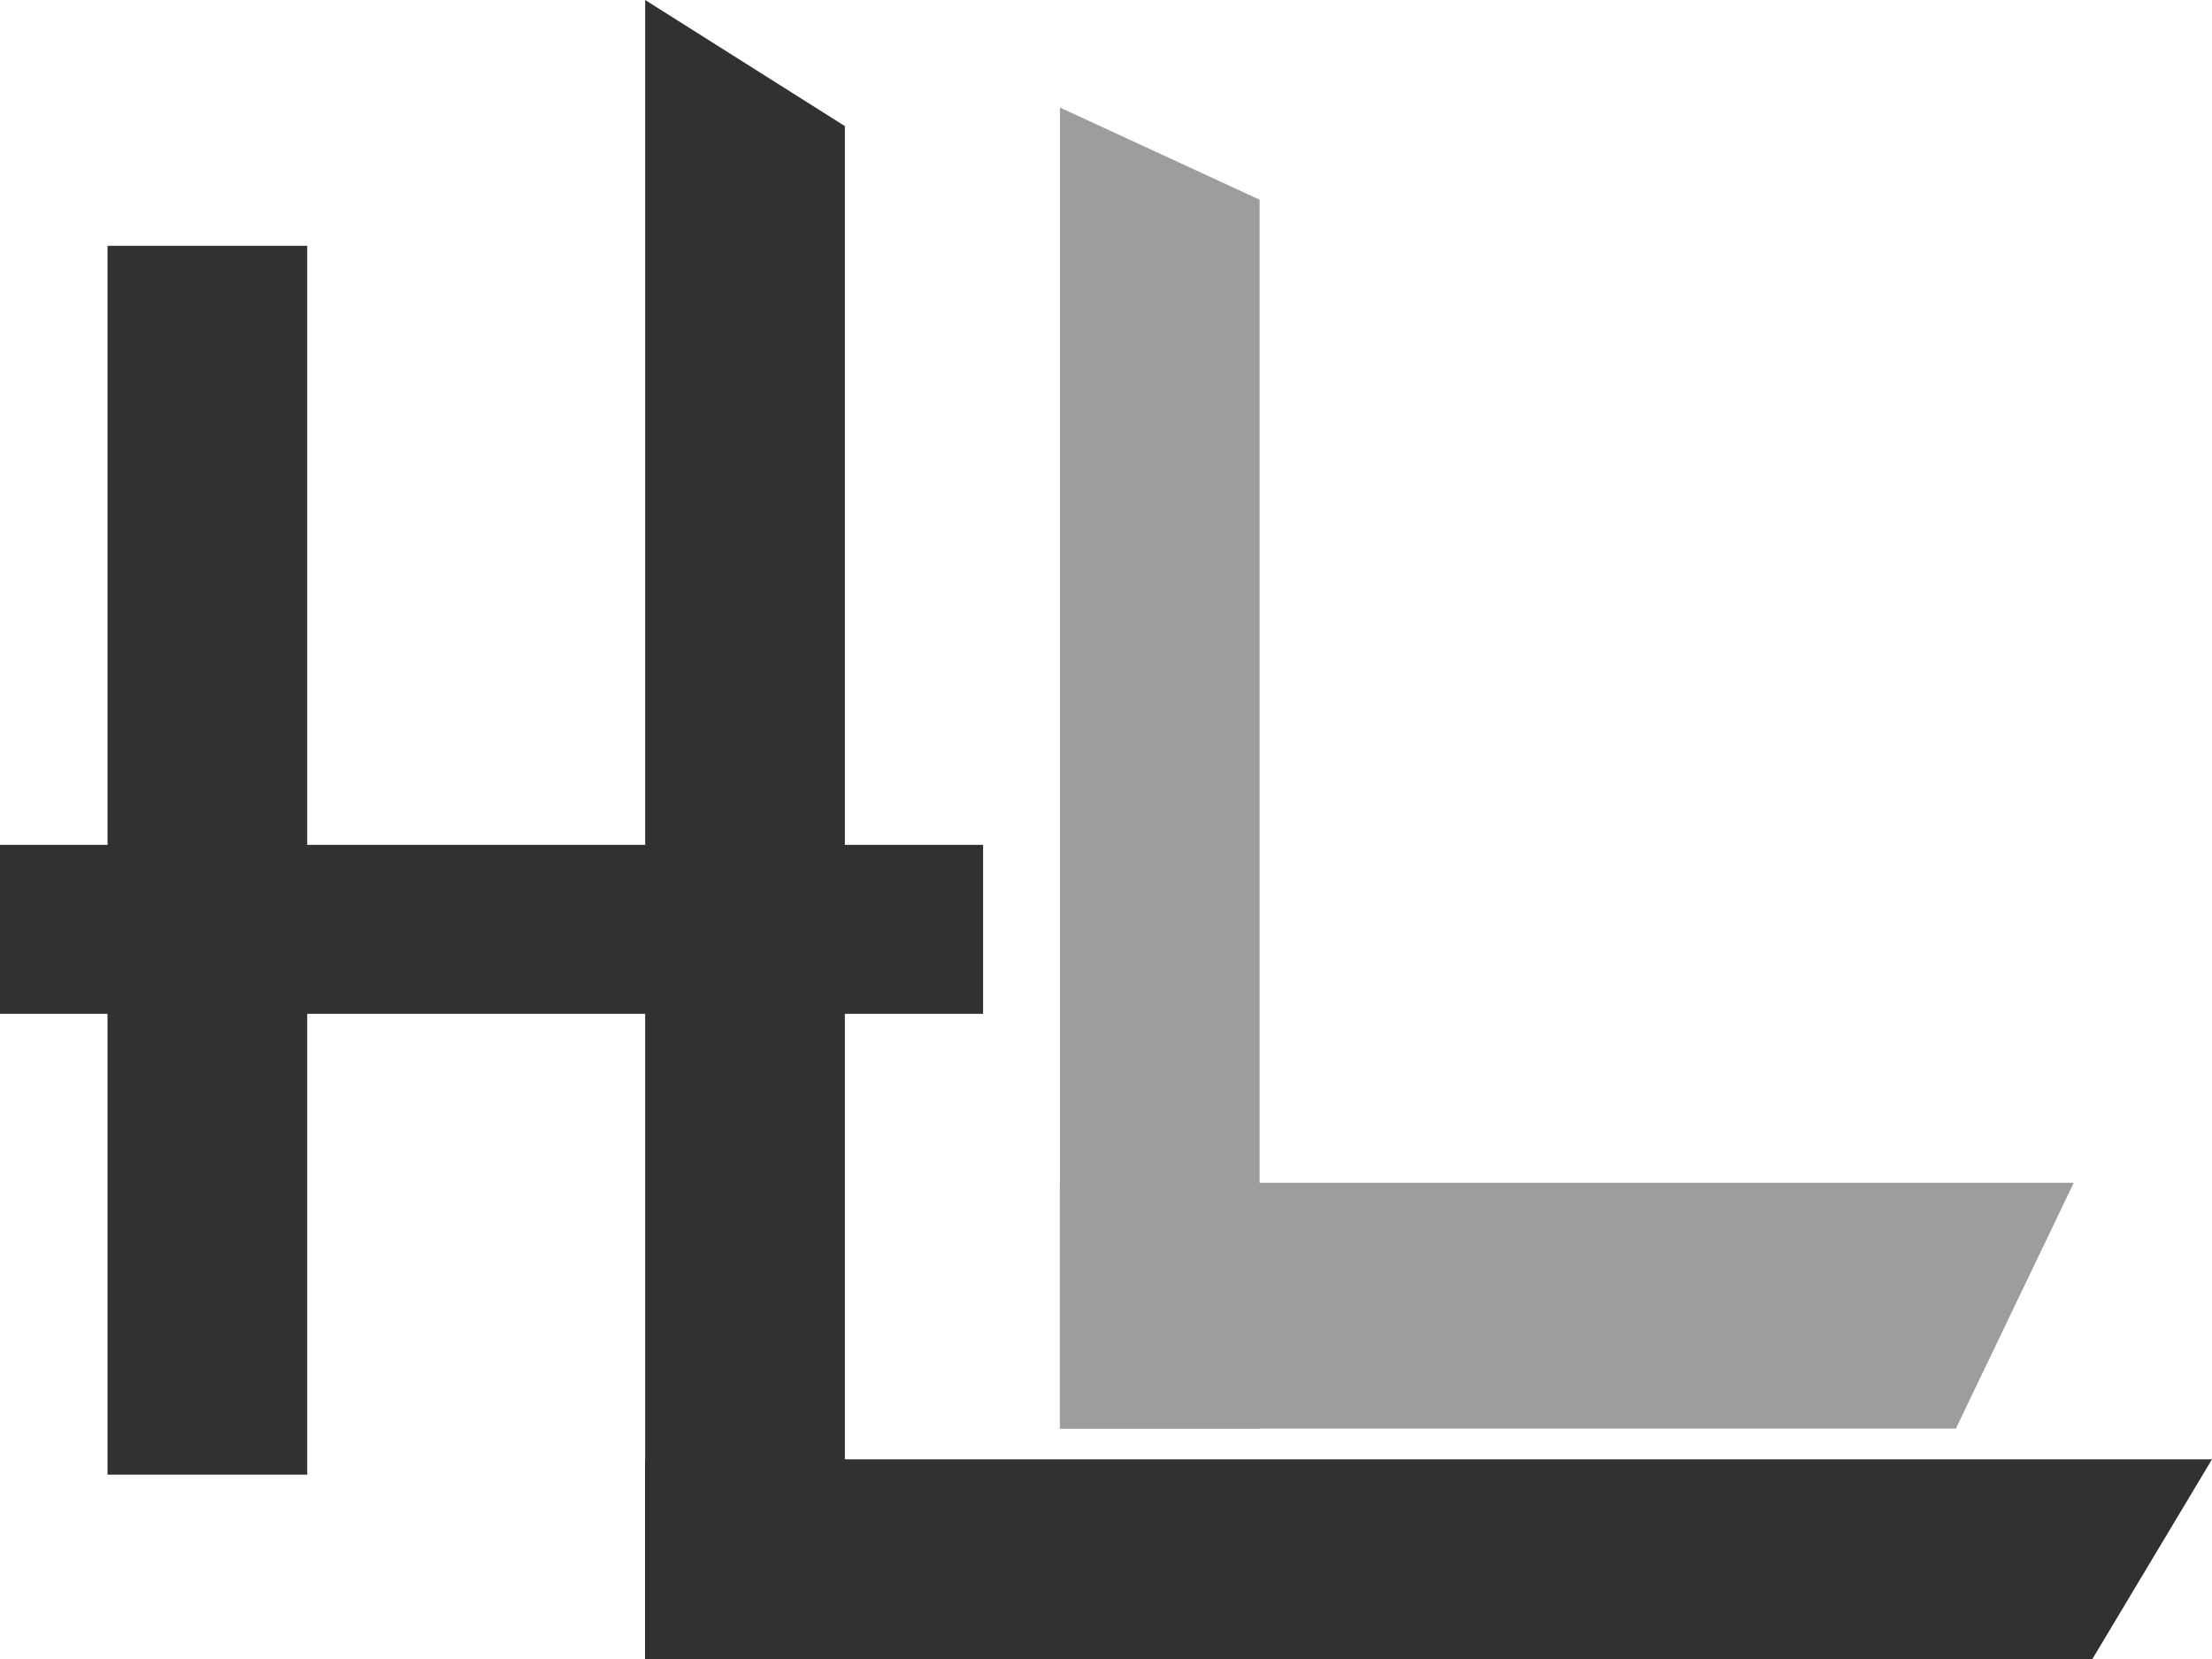
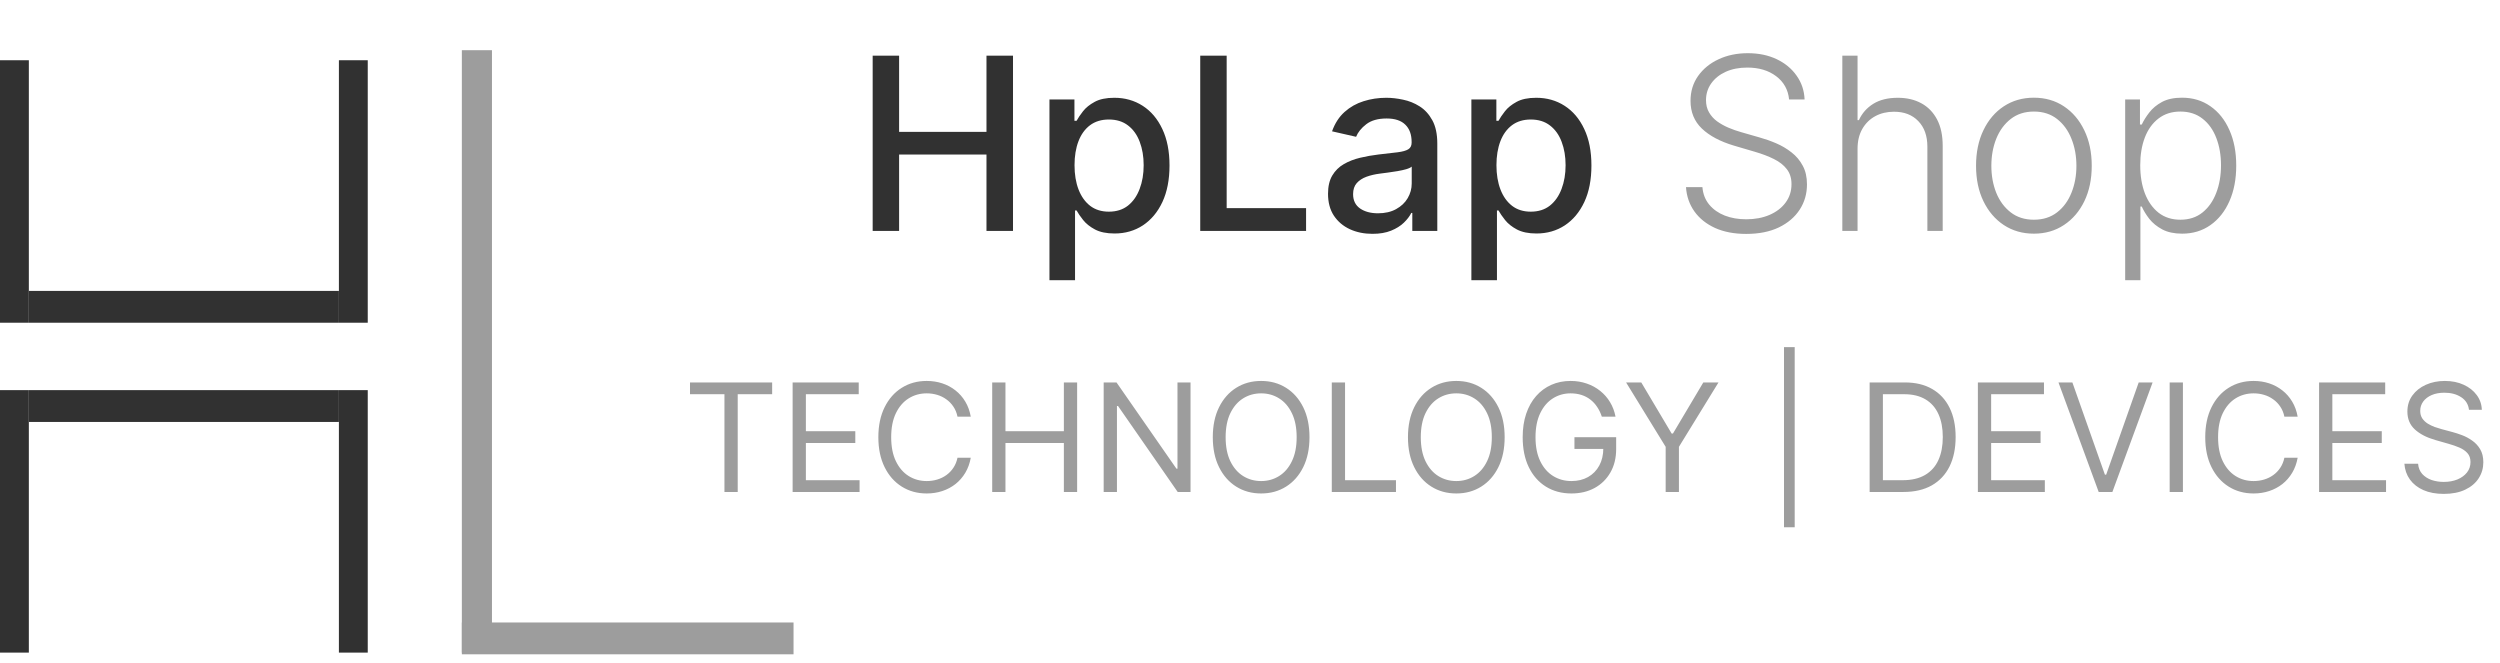
- <svg xmlns="http://www.w3.org/2000/svg" width="144" height="108" viewBox="0 0 144 108" fill="none">
-   <rect x="7" y="16" width="13" height="80" fill="#313131" />
-   <rect x="64" y="55" width="11" height="64" transform="rotate(90 64 55)" fill="#313131" />
-   <path d="M55 108H42V-2.80142e-06L55 8.208V108Z" fill="#313131" />
-   <path d="M42 108V95H144L136.214 108H42Z" fill="#313131" />
-   <path d="M69 93V77H135L127.326 93H69Z" fill="#9D9D9D" />
-   <path d="M69 7L82 13V93H69V7Z" fill="#9D9D9D" />
+ <svg xmlns="http://www.w3.org/2000/svg" width="249" height="66" viewBox="0 0 249 66" fill="none">
+   <rect y="6" width="2.873" height="26.143" fill="#313131" />
+   <rect x="33.755" y="28.974" width="3.169" height="30.882" transform="rotate(90 33.7545 28.974)" fill="#313131" />
+   <rect x="36.627" y="32.143" width="2.873" height="26.143" transform="rotate(180 36.6273 32.1428)" fill="#313131" />
+   <rect x="36.627" y="65" width="2.873" height="26.143" transform="rotate(180 36.6272 65)" fill="#313131" />
+   <rect x="2.873" y="42.026" width="3.169" height="30.882" transform="rotate(-90 2.87268 42.026)" fill="#313131" />
+   <rect y="38.857" width="2.873" height="26.143" fill="#313131" />
+   <rect x="46" y="5" width="3" height="60" fill="#9D9D9D" />
+   <rect x="79.036" y="62" width="3.169" height="33.036" transform="rotate(90 79.0364 62)" fill="#9D9D9D" />
+   <path d="M86.918 23V5.545H89.551V13.131H98.253V5.545H100.895V23H98.253V15.389H89.551V23H86.918ZM104.526 27.909V9.909H107.014V12.031H107.227C107.375 11.758 107.588 11.443 107.866 11.085C108.145 10.727 108.531 10.415 109.026 10.148C109.52 9.875 110.173 9.739 110.986 9.739C112.043 9.739 112.986 10.006 113.815 10.54C114.645 11.074 115.295 11.844 115.767 12.849C116.244 13.855 116.483 15.065 116.483 16.48C116.483 17.895 116.247 19.108 115.776 20.119C115.304 21.125 114.656 21.901 113.832 22.446C113.009 22.986 112.068 23.256 111.011 23.256C110.216 23.256 109.565 23.122 109.06 22.855C108.56 22.588 108.168 22.276 107.884 21.918C107.599 21.56 107.381 21.241 107.227 20.963H107.074V27.909H104.526ZM107.023 16.454C107.023 17.375 107.156 18.182 107.423 18.875C107.69 19.568 108.077 20.111 108.582 20.503C109.088 20.889 109.707 21.082 110.44 21.082C111.202 21.082 111.838 20.881 112.349 20.477C112.861 20.068 113.247 19.514 113.509 18.815C113.776 18.116 113.909 17.329 113.909 16.454C113.909 15.591 113.778 14.815 113.517 14.128C113.261 13.44 112.875 12.898 112.358 12.5C111.847 12.102 111.207 11.903 110.44 11.903C109.702 11.903 109.077 12.094 108.565 12.474C108.06 12.855 107.676 13.386 107.415 14.068C107.153 14.75 107.023 15.546 107.023 16.454ZM119.543 23V5.545H122.176V20.733H130.085V23H119.543ZM136.695 23.29C135.865 23.29 135.115 23.136 134.445 22.829C133.774 22.517 133.243 22.065 132.851 21.474C132.464 20.884 132.271 20.159 132.271 19.301C132.271 18.562 132.413 17.954 132.697 17.477C132.982 17 133.365 16.622 133.848 16.344C134.331 16.065 134.871 15.855 135.467 15.713C136.064 15.571 136.672 15.463 137.291 15.389C138.075 15.298 138.712 15.224 139.2 15.168C139.689 15.105 140.044 15.006 140.266 14.869C140.487 14.733 140.598 14.511 140.598 14.204V14.145C140.598 13.401 140.388 12.824 139.967 12.415C139.553 12.006 138.933 11.801 138.109 11.801C137.251 11.801 136.575 11.992 136.081 12.372C135.592 12.747 135.254 13.165 135.067 13.625L132.672 13.079C132.956 12.284 133.371 11.642 133.916 11.153C134.467 10.659 135.101 10.301 135.817 10.079C136.533 9.852 137.286 9.739 138.075 9.739C138.598 9.739 139.152 9.801 139.737 9.926C140.328 10.046 140.879 10.267 141.391 10.591C141.908 10.915 142.331 11.378 142.661 11.98C142.99 12.577 143.155 13.352 143.155 14.307V23H140.666V21.21H140.564C140.399 21.54 140.152 21.864 139.822 22.182C139.493 22.5 139.07 22.764 138.553 22.974C138.036 23.185 137.416 23.29 136.695 23.29ZM137.249 21.244C137.953 21.244 138.555 21.105 139.055 20.827C139.561 20.548 139.945 20.185 140.206 19.736C140.473 19.281 140.607 18.796 140.607 18.278V16.591C140.516 16.682 140.339 16.767 140.078 16.847C139.822 16.921 139.53 16.986 139.2 17.043C138.871 17.094 138.55 17.142 138.237 17.188C137.925 17.227 137.663 17.261 137.453 17.29C136.959 17.352 136.507 17.457 136.098 17.605C135.695 17.753 135.371 17.966 135.126 18.244C134.888 18.517 134.768 18.881 134.768 19.335C134.768 19.966 135.001 20.443 135.467 20.767C135.933 21.085 136.527 21.244 137.249 21.244ZM146.549 27.909V9.909H149.038V12.031H149.251C149.398 11.758 149.612 11.443 149.89 11.085C150.168 10.727 150.555 10.415 151.049 10.148C151.543 9.875 152.197 9.739 153.009 9.739C154.066 9.739 155.009 10.006 155.839 10.54C156.668 11.074 157.319 11.844 157.79 12.849C158.268 13.855 158.506 15.065 158.506 16.48C158.506 17.895 158.271 19.108 157.799 20.119C157.327 21.125 156.68 21.901 155.856 22.446C155.032 22.986 154.092 23.256 153.035 23.256C152.239 23.256 151.589 23.122 151.083 22.855C150.583 22.588 150.191 22.276 149.907 21.918C149.623 21.56 149.404 21.241 149.251 20.963H149.097V27.909H146.549ZM149.046 16.454C149.046 17.375 149.18 18.182 149.447 18.875C149.714 19.568 150.1 20.111 150.606 20.503C151.112 20.889 151.731 21.082 152.464 21.082C153.225 21.082 153.862 20.881 154.373 20.477C154.884 20.068 155.271 19.514 155.532 18.815C155.799 18.116 155.933 17.329 155.933 16.454C155.933 15.591 155.802 14.815 155.54 14.128C155.285 13.44 154.898 12.898 154.381 12.5C153.87 12.102 153.231 11.903 152.464 11.903C151.725 11.903 151.1 12.094 150.589 12.474C150.083 12.855 149.7 13.386 149.438 14.068C149.177 14.75 149.046 15.546 149.046 16.454Z" fill="#313131" />
+   <path d="M178.194 9.909C178.097 8.938 177.668 8.165 176.907 7.591C176.146 7.017 175.188 6.73 174.035 6.73C173.222 6.73 172.506 6.869 171.887 7.148C171.273 7.426 170.79 7.812 170.438 8.307C170.092 8.795 169.918 9.352 169.918 9.977C169.918 10.438 170.018 10.841 170.217 11.188C170.415 11.534 170.683 11.832 171.018 12.082C171.359 12.327 171.734 12.537 172.143 12.713C172.558 12.889 172.975 13.037 173.396 13.156L175.237 13.685C175.793 13.838 176.35 14.034 176.907 14.273C177.464 14.511 177.972 14.812 178.433 15.176C178.898 15.534 179.271 15.974 179.549 16.497C179.833 17.014 179.975 17.636 179.975 18.364C179.975 19.296 179.734 20.134 179.251 20.878C178.768 21.622 178.075 22.213 177.171 22.651C176.268 23.082 175.185 23.298 173.924 23.298C172.737 23.298 171.705 23.102 170.83 22.71C169.955 22.312 169.268 21.764 168.768 21.065C168.268 20.366 167.987 19.557 167.924 18.636H169.56C169.617 19.324 169.844 19.906 170.242 20.384C170.64 20.861 171.157 21.224 171.793 21.474C172.43 21.719 173.14 21.841 173.924 21.841C174.793 21.841 175.566 21.696 176.242 21.406C176.924 21.111 177.458 20.702 177.844 20.179C178.237 19.651 178.433 19.037 178.433 18.338C178.433 17.747 178.279 17.253 177.972 16.855C177.665 16.452 177.237 16.114 176.685 15.841C176.14 15.568 175.506 15.327 174.785 15.117L172.697 14.503C171.327 14.094 170.265 13.528 169.509 12.807C168.754 12.085 168.376 11.165 168.376 10.046C168.376 9.108 168.626 8.284 169.126 7.574C169.631 6.858 170.313 6.301 171.171 5.903C172.035 5.5 173.004 5.298 174.077 5.298C175.163 5.298 176.123 5.497 176.958 5.895C177.793 6.293 178.455 6.841 178.944 7.54C179.438 8.233 179.702 9.023 179.737 9.909H178.194ZM185.012 14.818V23H183.495V5.545H185.012V11.963H185.148C185.455 11.287 185.93 10.747 186.572 10.344C187.219 9.94 188.038 9.739 189.026 9.739C189.913 9.739 190.691 9.92 191.362 10.284C192.032 10.648 192.555 11.185 192.93 11.895C193.305 12.605 193.492 13.48 193.492 14.52V23H191.967V14.614C191.967 13.534 191.665 12.685 191.063 12.065C190.467 11.44 189.66 11.128 188.643 11.128C187.944 11.128 187.322 11.276 186.776 11.571C186.231 11.867 185.799 12.293 185.481 12.849C185.168 13.401 185.012 14.057 185.012 14.818ZM202.575 23.273C201.445 23.273 200.445 22.986 199.575 22.412C198.712 21.838 198.036 21.046 197.547 20.034C197.058 19.017 196.814 17.844 196.814 16.514C196.814 15.173 197.058 13.994 197.547 12.977C198.036 11.954 198.712 11.159 199.575 10.591C200.445 10.017 201.445 9.73 202.575 9.73C203.706 9.73 204.703 10.017 205.567 10.591C206.43 11.165 207.107 11.96 207.595 12.977C208.089 13.994 208.337 15.173 208.337 16.514C208.337 17.844 208.092 19.017 207.604 20.034C207.115 21.046 206.436 21.838 205.567 22.412C204.703 22.986 203.706 23.273 202.575 23.273ZM202.575 21.884C203.484 21.884 204.254 21.639 204.885 21.151C205.516 20.662 205.993 20.011 206.317 19.199C206.646 18.386 206.811 17.491 206.811 16.514C206.811 15.537 206.646 14.639 206.317 13.821C205.993 13.003 205.516 12.347 204.885 11.852C204.254 11.358 203.484 11.111 202.575 11.111C201.672 11.111 200.902 11.358 200.266 11.852C199.635 12.347 199.155 13.003 198.825 13.821C198.501 14.639 198.339 15.537 198.339 16.514C198.339 17.491 198.501 18.386 198.825 19.199C199.155 20.011 199.635 20.662 200.266 21.151C200.896 21.639 201.666 21.884 202.575 21.884ZM211.667 27.909V9.909H213.141V12.406H213.32C213.502 12.014 213.752 11.614 214.07 11.204C214.388 10.79 214.809 10.44 215.332 10.156C215.86 9.872 216.525 9.73 217.326 9.73C218.406 9.73 219.349 10.014 220.156 10.582C220.968 11.145 221.599 11.935 222.048 12.952C222.502 13.963 222.729 15.142 222.729 16.489C222.729 17.841 222.502 19.026 222.048 20.043C221.599 21.06 220.968 21.852 220.156 22.421C219.349 22.989 218.411 23.273 217.343 23.273C216.553 23.273 215.891 23.131 215.357 22.847C214.829 22.562 214.4 22.213 214.07 21.798C213.746 21.378 213.496 20.969 213.32 20.571H213.184V27.909H211.667ZM213.167 16.463C213.167 17.52 213.323 18.457 213.636 19.276C213.954 20.088 214.408 20.727 214.999 21.193C215.596 21.653 216.317 21.884 217.164 21.884C218.033 21.884 218.766 21.645 219.363 21.168C219.965 20.685 220.423 20.034 220.735 19.216C221.053 18.398 221.212 17.48 221.212 16.463C221.212 15.457 221.056 14.551 220.744 13.744C220.437 12.938 219.982 12.298 219.38 11.827C218.778 11.349 218.039 11.111 217.164 11.111C216.312 11.111 215.587 11.341 214.991 11.801C214.394 12.256 213.94 12.886 213.627 13.693C213.32 14.494 213.167 15.418 213.167 16.463Z" fill="#9D9D9D" />
+   <path d="M68.724 39.263V38.091H76.906V39.263H73.476V49H72.155V39.263H68.724ZM78.945 49V38.091H85.529V39.263H80.266V42.949H85.188V44.121H80.266V47.828H85.614V49H78.945ZM96.688 41.5H95.367C95.289 41.12 95.152 40.786 94.957 40.499C94.765 40.211 94.531 39.969 94.254 39.774C93.981 39.575 93.677 39.426 93.343 39.327C93.009 39.227 92.661 39.178 92.299 39.178C91.639 39.178 91.04 39.344 90.504 39.678C89.971 40.012 89.547 40.504 89.231 41.154C88.918 41.804 88.762 42.601 88.762 43.545C88.762 44.49 88.918 45.287 89.231 45.937C89.547 46.587 89.971 47.079 90.504 47.413C91.04 47.746 91.639 47.913 92.299 47.913C92.661 47.913 93.009 47.864 93.343 47.764C93.677 47.665 93.981 47.517 94.254 47.322C94.531 47.123 94.765 46.88 94.957 46.592C95.152 46.301 95.289 45.967 95.367 45.591H96.688C96.589 46.148 96.408 46.647 96.145 47.088C95.882 47.528 95.555 47.903 95.165 48.212C94.774 48.517 94.336 48.75 93.849 48.909C93.366 49.069 92.85 49.149 92.299 49.149C91.369 49.149 90.541 48.922 89.817 48.467C89.092 48.013 88.522 47.367 88.107 46.528C87.692 45.69 87.484 44.696 87.484 43.545C87.484 42.395 87.692 41.401 88.107 40.562C88.522 39.724 89.092 39.078 89.817 38.624C90.541 38.169 91.369 37.942 92.299 37.942C92.85 37.942 93.366 38.022 93.849 38.181C94.336 38.341 94.774 38.576 95.165 38.885C95.555 39.19 95.882 39.563 96.145 40.003C96.408 40.44 96.589 40.939 96.688 41.5ZM98.823 49V38.091H100.144V42.949H105.961V38.091H107.282V49H105.961V44.121H100.144V49H98.823ZM118.577 38.091V49H117.299L111.354 40.435H111.248V49H109.926V38.091H111.205L117.171 46.678H117.277V38.091H118.577ZM130.425 43.545C130.425 44.696 130.217 45.69 129.802 46.528C129.386 47.367 128.816 48.013 128.092 48.467C127.367 48.922 126.54 49.149 125.61 49.149C124.679 49.149 123.852 48.922 123.127 48.467C122.403 48.013 121.833 47.367 121.418 46.528C121.002 45.69 120.794 44.696 120.794 43.545C120.794 42.395 121.002 41.401 121.418 40.562C121.833 39.724 122.403 39.078 123.127 38.624C123.852 38.169 124.679 37.942 125.61 37.942C126.54 37.942 127.367 38.169 128.092 38.624C128.816 39.078 129.386 39.724 129.802 40.562C130.217 41.401 130.425 42.395 130.425 43.545ZM129.147 43.545C129.147 42.601 128.989 41.804 128.672 41.154C128.36 40.504 127.936 40.012 127.399 39.678C126.867 39.344 126.27 39.178 125.61 39.178C124.949 39.178 124.351 39.344 123.815 39.678C123.282 40.012 122.858 40.504 122.541 41.154C122.229 41.804 122.073 42.601 122.073 43.545C122.073 44.49 122.229 45.287 122.541 45.937C122.858 46.587 123.282 47.079 123.815 47.413C124.351 47.746 124.949 47.913 125.61 47.913C126.27 47.913 126.867 47.746 127.399 47.413C127.936 47.079 128.36 46.587 128.672 45.937C128.989 45.287 129.147 44.49 129.147 43.545ZM132.646 49V38.091H133.967V47.828H139.038V49H132.646ZM149.863 43.545C149.863 44.696 149.656 45.69 149.24 46.528C148.825 47.367 148.255 48.013 147.53 48.467C146.806 48.922 145.979 49.149 145.048 49.149C144.118 49.149 143.29 48.922 142.566 48.467C141.841 48.013 141.271 47.367 140.856 46.528C140.441 45.69 140.233 44.696 140.233 43.545C140.233 42.395 140.441 41.401 140.856 40.562C141.271 39.724 141.841 39.078 142.566 38.624C143.29 38.169 144.118 37.942 145.048 37.942C145.979 37.942 146.806 38.169 147.53 38.624C148.255 39.078 148.825 39.724 149.24 40.562C149.656 41.401 149.863 42.395 149.863 43.545ZM148.585 43.545C148.585 42.601 148.427 41.804 148.111 41.154C147.798 40.504 147.374 40.012 146.838 39.678C146.305 39.344 145.709 39.178 145.048 39.178C144.388 39.178 143.789 39.344 143.253 39.678C142.72 40.012 142.296 40.504 141.98 41.154C141.667 41.804 141.511 42.601 141.511 43.545C141.511 44.49 141.667 45.287 141.98 45.937C142.296 46.587 142.72 47.079 143.253 47.413C143.789 47.746 144.388 47.913 145.048 47.913C145.709 47.913 146.305 47.746 146.838 47.413C147.374 47.079 147.798 46.587 148.111 45.937C148.427 45.287 148.585 44.49 148.585 43.545ZM159.542 41.5C159.425 41.141 159.27 40.82 159.079 40.536C158.89 40.248 158.665 40.003 158.402 39.801C158.143 39.598 157.848 39.444 157.518 39.337C157.188 39.231 156.825 39.178 156.431 39.178C155.785 39.178 155.197 39.344 154.668 39.678C154.139 40.012 153.718 40.504 153.406 41.154C153.093 41.804 152.937 42.601 152.937 43.545C152.937 44.49 153.095 45.287 153.411 45.937C153.727 46.587 154.155 47.079 154.695 47.413C155.235 47.746 155.842 47.913 156.517 47.913C157.142 47.913 157.692 47.78 158.168 47.514C158.647 47.244 159.02 46.864 159.286 46.374C159.556 45.88 159.691 45.3 159.691 44.632L160.096 44.717H156.815V43.545H160.97V44.717C160.97 45.616 160.778 46.397 160.394 47.061C160.014 47.725 159.489 48.24 158.818 48.606C158.15 48.968 157.383 49.149 156.517 49.149C155.551 49.149 154.702 48.922 153.97 48.467C153.242 48.013 152.674 47.367 152.266 46.528C151.861 45.69 151.659 44.696 151.659 43.545C151.659 42.682 151.774 41.907 152.005 41.218C152.239 40.525 152.569 39.936 152.996 39.449C153.422 38.963 153.926 38.59 154.508 38.331C155.091 38.071 155.732 37.942 156.431 37.942C157.007 37.942 157.543 38.029 158.04 38.203C158.541 38.373 158.986 38.617 159.377 38.932C159.771 39.245 160.1 39.62 160.362 40.056C160.625 40.49 160.806 40.971 160.906 41.5H159.542ZM161.958 38.091H163.471L166.496 43.183H166.624L169.65 38.091H171.162L167.221 44.504V49H165.9V44.504L161.958 38.091ZM178.752 34.575V52.516H177.686V34.575H178.752ZM189.582 49H186.216V38.091H189.731C190.789 38.091 191.695 38.309 192.448 38.746C193.201 39.179 193.778 39.803 194.179 40.616C194.58 41.425 194.781 42.395 194.781 43.524C194.781 44.66 194.578 45.639 194.174 46.459C193.769 47.276 193.179 47.904 192.405 48.345C191.631 48.782 190.69 49 189.582 49ZM187.537 47.828H189.497C190.399 47.828 191.146 47.654 191.739 47.306C192.332 46.958 192.775 46.463 193.066 45.82C193.357 45.177 193.502 44.412 193.502 43.524C193.502 42.644 193.359 41.885 193.071 41.25C192.783 40.61 192.354 40.12 191.782 39.779C191.21 39.435 190.498 39.263 189.646 39.263H187.537V47.828ZM196.997 49V38.091H203.581V39.263H198.318V42.949H203.24V44.121H198.318V47.828H203.666V49H196.997ZM206.409 38.091L209.648 47.274H209.776L213.014 38.091H214.399L210.393 49H209.03L205.024 38.091H206.409ZM217.419 38.091V49H216.098V38.091H217.419ZM228.847 41.5H227.525C227.447 41.12 227.311 40.786 227.115 40.499C226.924 40.211 226.689 39.969 226.412 39.774C226.139 39.575 225.835 39.426 225.501 39.327C225.168 39.227 224.82 39.178 224.457 39.178C223.797 39.178 223.198 39.344 222.662 39.678C222.13 40.012 221.705 40.504 221.389 41.154C221.077 41.804 220.92 42.601 220.92 43.545C220.92 44.49 221.077 45.287 221.389 45.937C221.705 46.587 222.13 47.079 222.662 47.413C223.198 47.746 223.797 47.913 224.457 47.913C224.82 47.913 225.168 47.864 225.501 47.764C225.835 47.665 226.139 47.517 226.412 47.322C226.689 47.123 226.924 46.88 227.115 46.592C227.311 46.301 227.447 45.967 227.525 45.591H228.847C228.747 46.148 228.566 46.647 228.303 47.088C228.04 47.528 227.714 47.903 227.323 48.212C226.932 48.517 226.494 48.75 226.007 48.909C225.524 49.069 225.008 49.149 224.457 49.149C223.527 49.149 222.699 48.922 221.975 48.467C221.251 48.013 220.681 47.367 220.265 46.528C219.85 45.69 219.642 44.696 219.642 43.545C219.642 42.395 219.85 41.401 220.265 40.562C220.681 39.724 221.251 39.078 221.975 38.624C222.699 38.169 223.527 37.942 224.457 37.942C225.008 37.942 225.524 38.022 226.007 38.181C226.494 38.341 226.932 38.576 227.323 38.885C227.714 39.19 228.04 39.563 228.303 40.003C228.566 40.44 228.747 40.939 228.847 41.5ZM230.981 49V38.091H237.565V39.263H232.302V42.949H237.224V44.121H232.302V47.828H237.65V49H230.981ZM245.912 40.818C245.848 40.278 245.589 39.859 245.134 39.561C244.68 39.263 244.122 39.114 243.462 39.114C242.979 39.114 242.556 39.192 242.194 39.348C241.835 39.504 241.555 39.719 241.352 39.992C241.153 40.266 241.054 40.577 241.054 40.925C241.054 41.216 241.123 41.466 241.262 41.676C241.404 41.882 241.585 42.054 241.805 42.193C242.025 42.327 242.256 42.439 242.498 42.528C242.739 42.613 242.961 42.682 243.163 42.736L244.271 43.034C244.555 43.109 244.871 43.212 245.219 43.343C245.571 43.474 245.907 43.654 246.226 43.881C246.549 44.105 246.816 44.392 247.025 44.744C247.235 45.096 247.339 45.527 247.339 46.038C247.339 46.628 247.185 47.16 246.876 47.636C246.571 48.112 246.123 48.49 245.534 48.771C244.948 49.051 244.236 49.192 243.398 49.192C242.616 49.192 241.94 49.066 241.368 48.814C240.8 48.561 240.353 48.21 240.026 47.759C239.703 47.308 239.52 46.784 239.477 46.188H240.841C240.876 46.599 241.015 46.94 241.256 47.21C241.501 47.477 241.81 47.675 242.183 47.807C242.56 47.935 242.964 47.999 243.398 47.999C243.902 47.999 244.355 47.917 244.756 47.754C245.157 47.587 245.475 47.356 245.71 47.061C245.944 46.763 246.061 46.415 246.061 46.017C246.061 45.655 245.96 45.36 245.757 45.133C245.555 44.906 245.289 44.721 244.958 44.579C244.628 44.437 244.271 44.312 243.888 44.206L242.545 43.822C241.693 43.577 241.018 43.228 240.521 42.773C240.024 42.319 239.776 41.724 239.776 40.989C239.776 40.378 239.941 39.845 240.271 39.391C240.605 38.932 241.052 38.577 241.613 38.325C242.178 38.07 242.808 37.942 243.504 37.942C244.207 37.942 244.832 38.068 245.379 38.32C245.926 38.569 246.359 38.909 246.679 39.343C247.002 39.776 247.173 40.268 247.19 40.818H245.912Z" fill="#9D9D9D" />
</svg>
